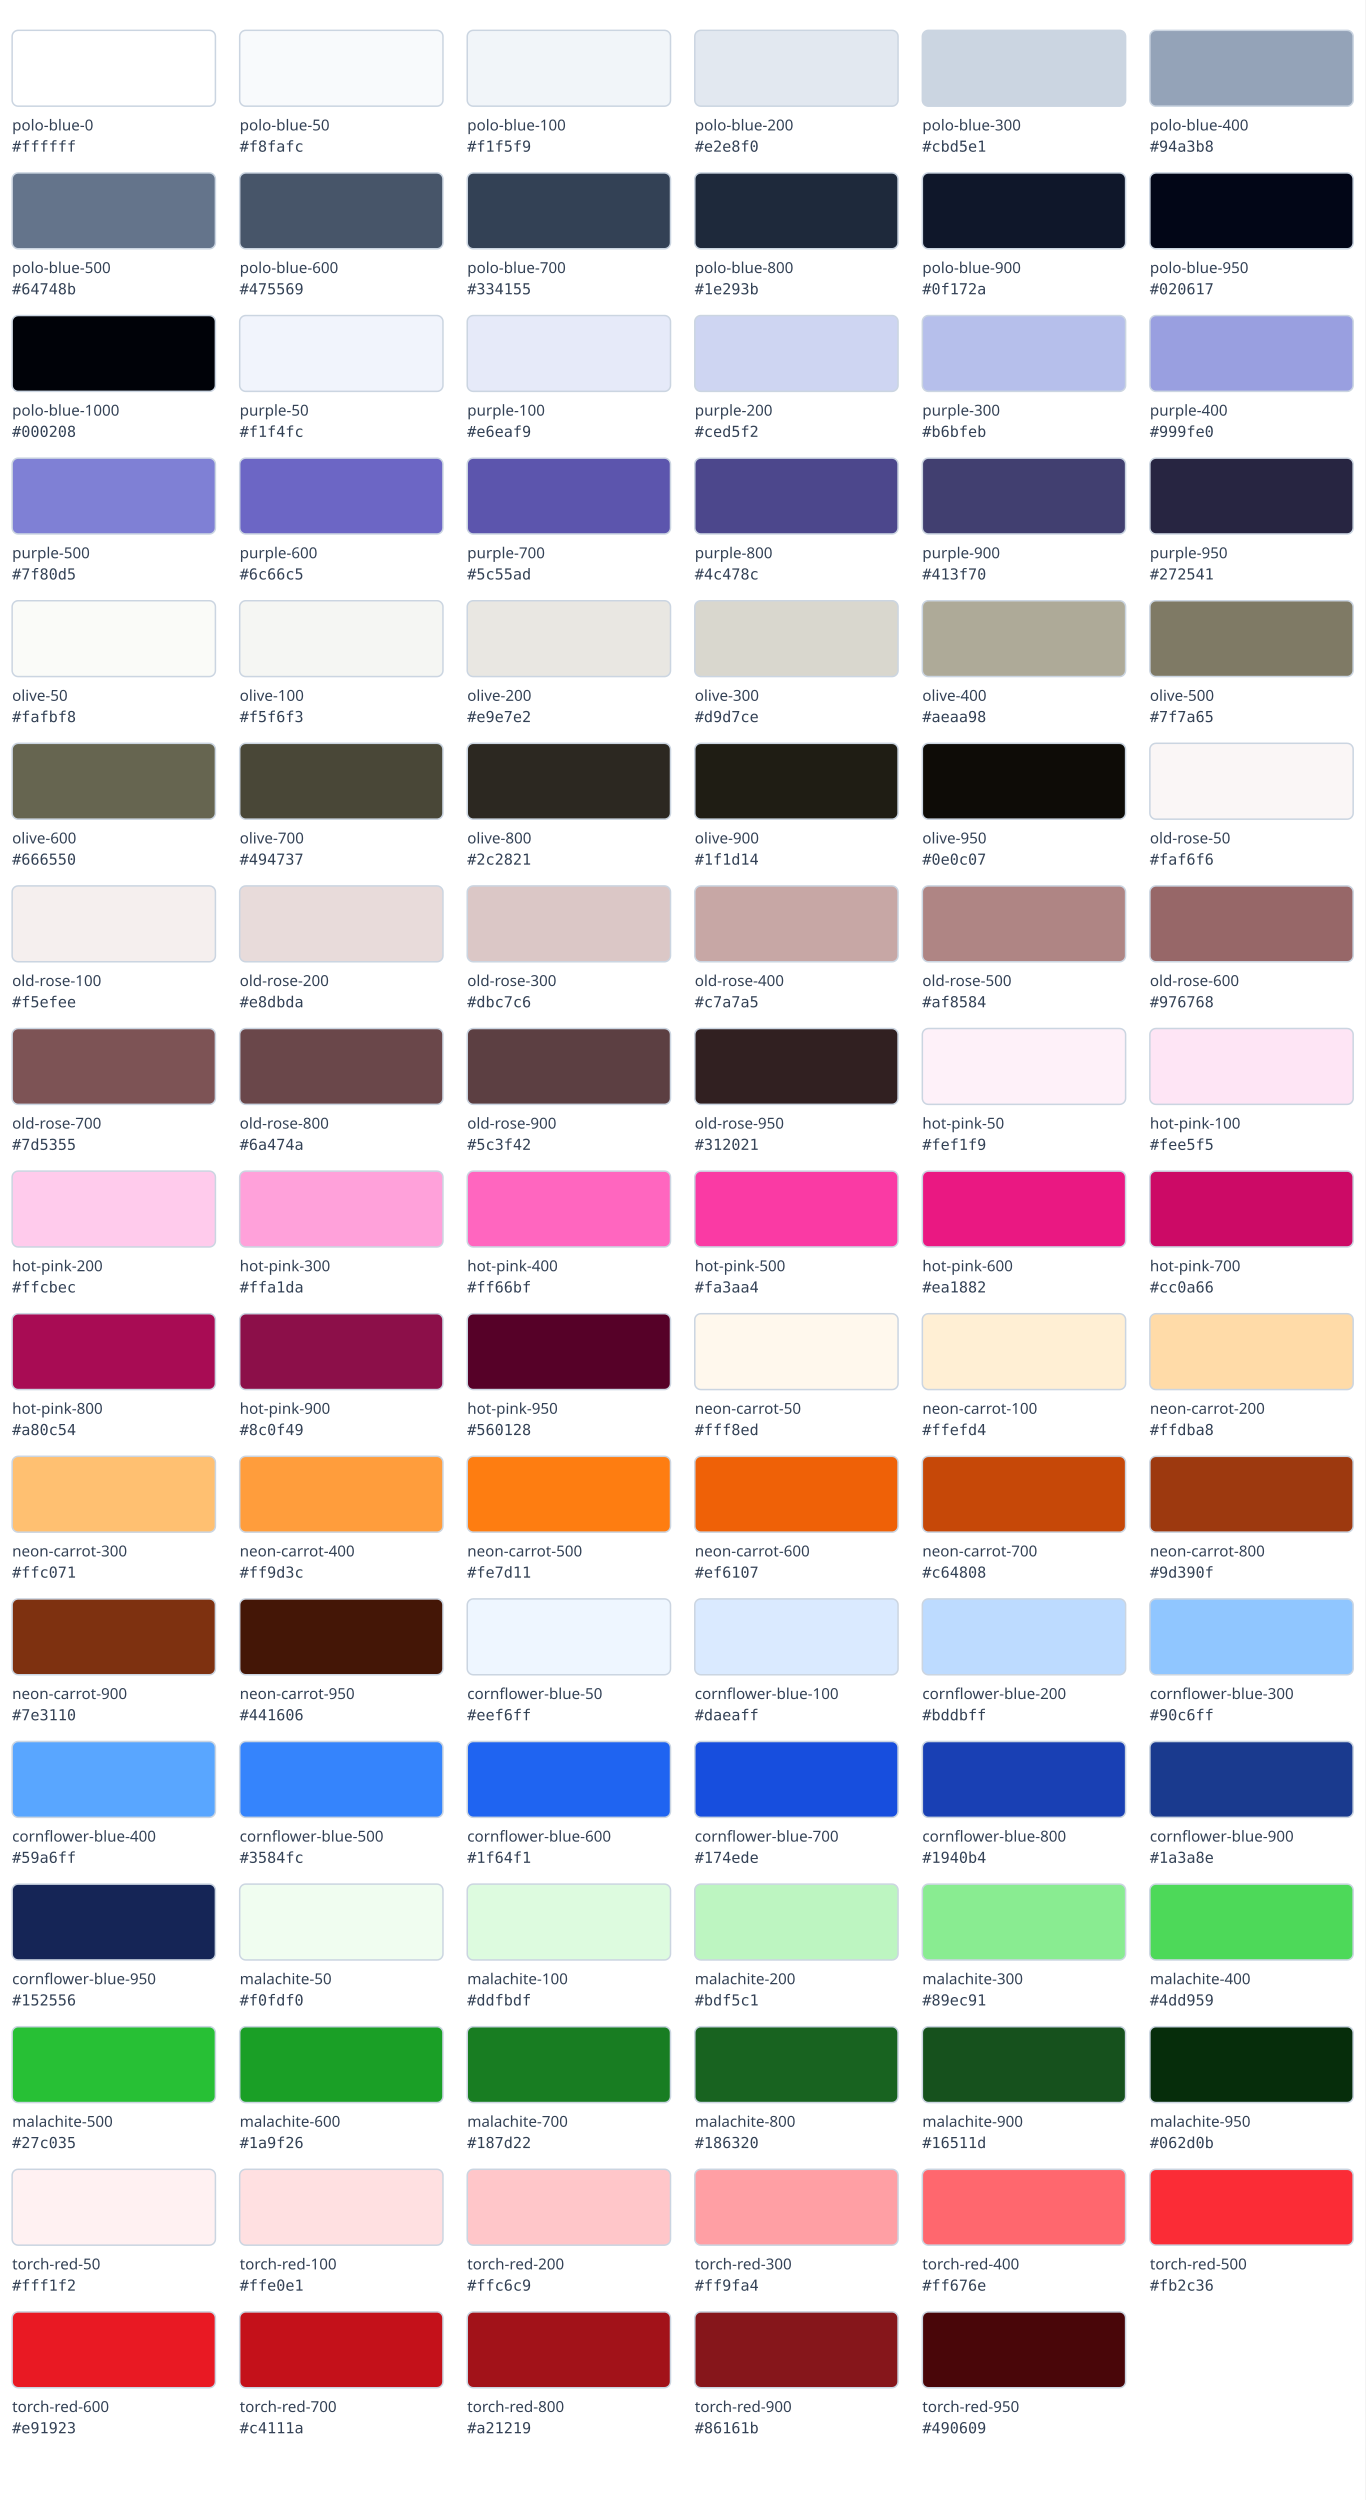
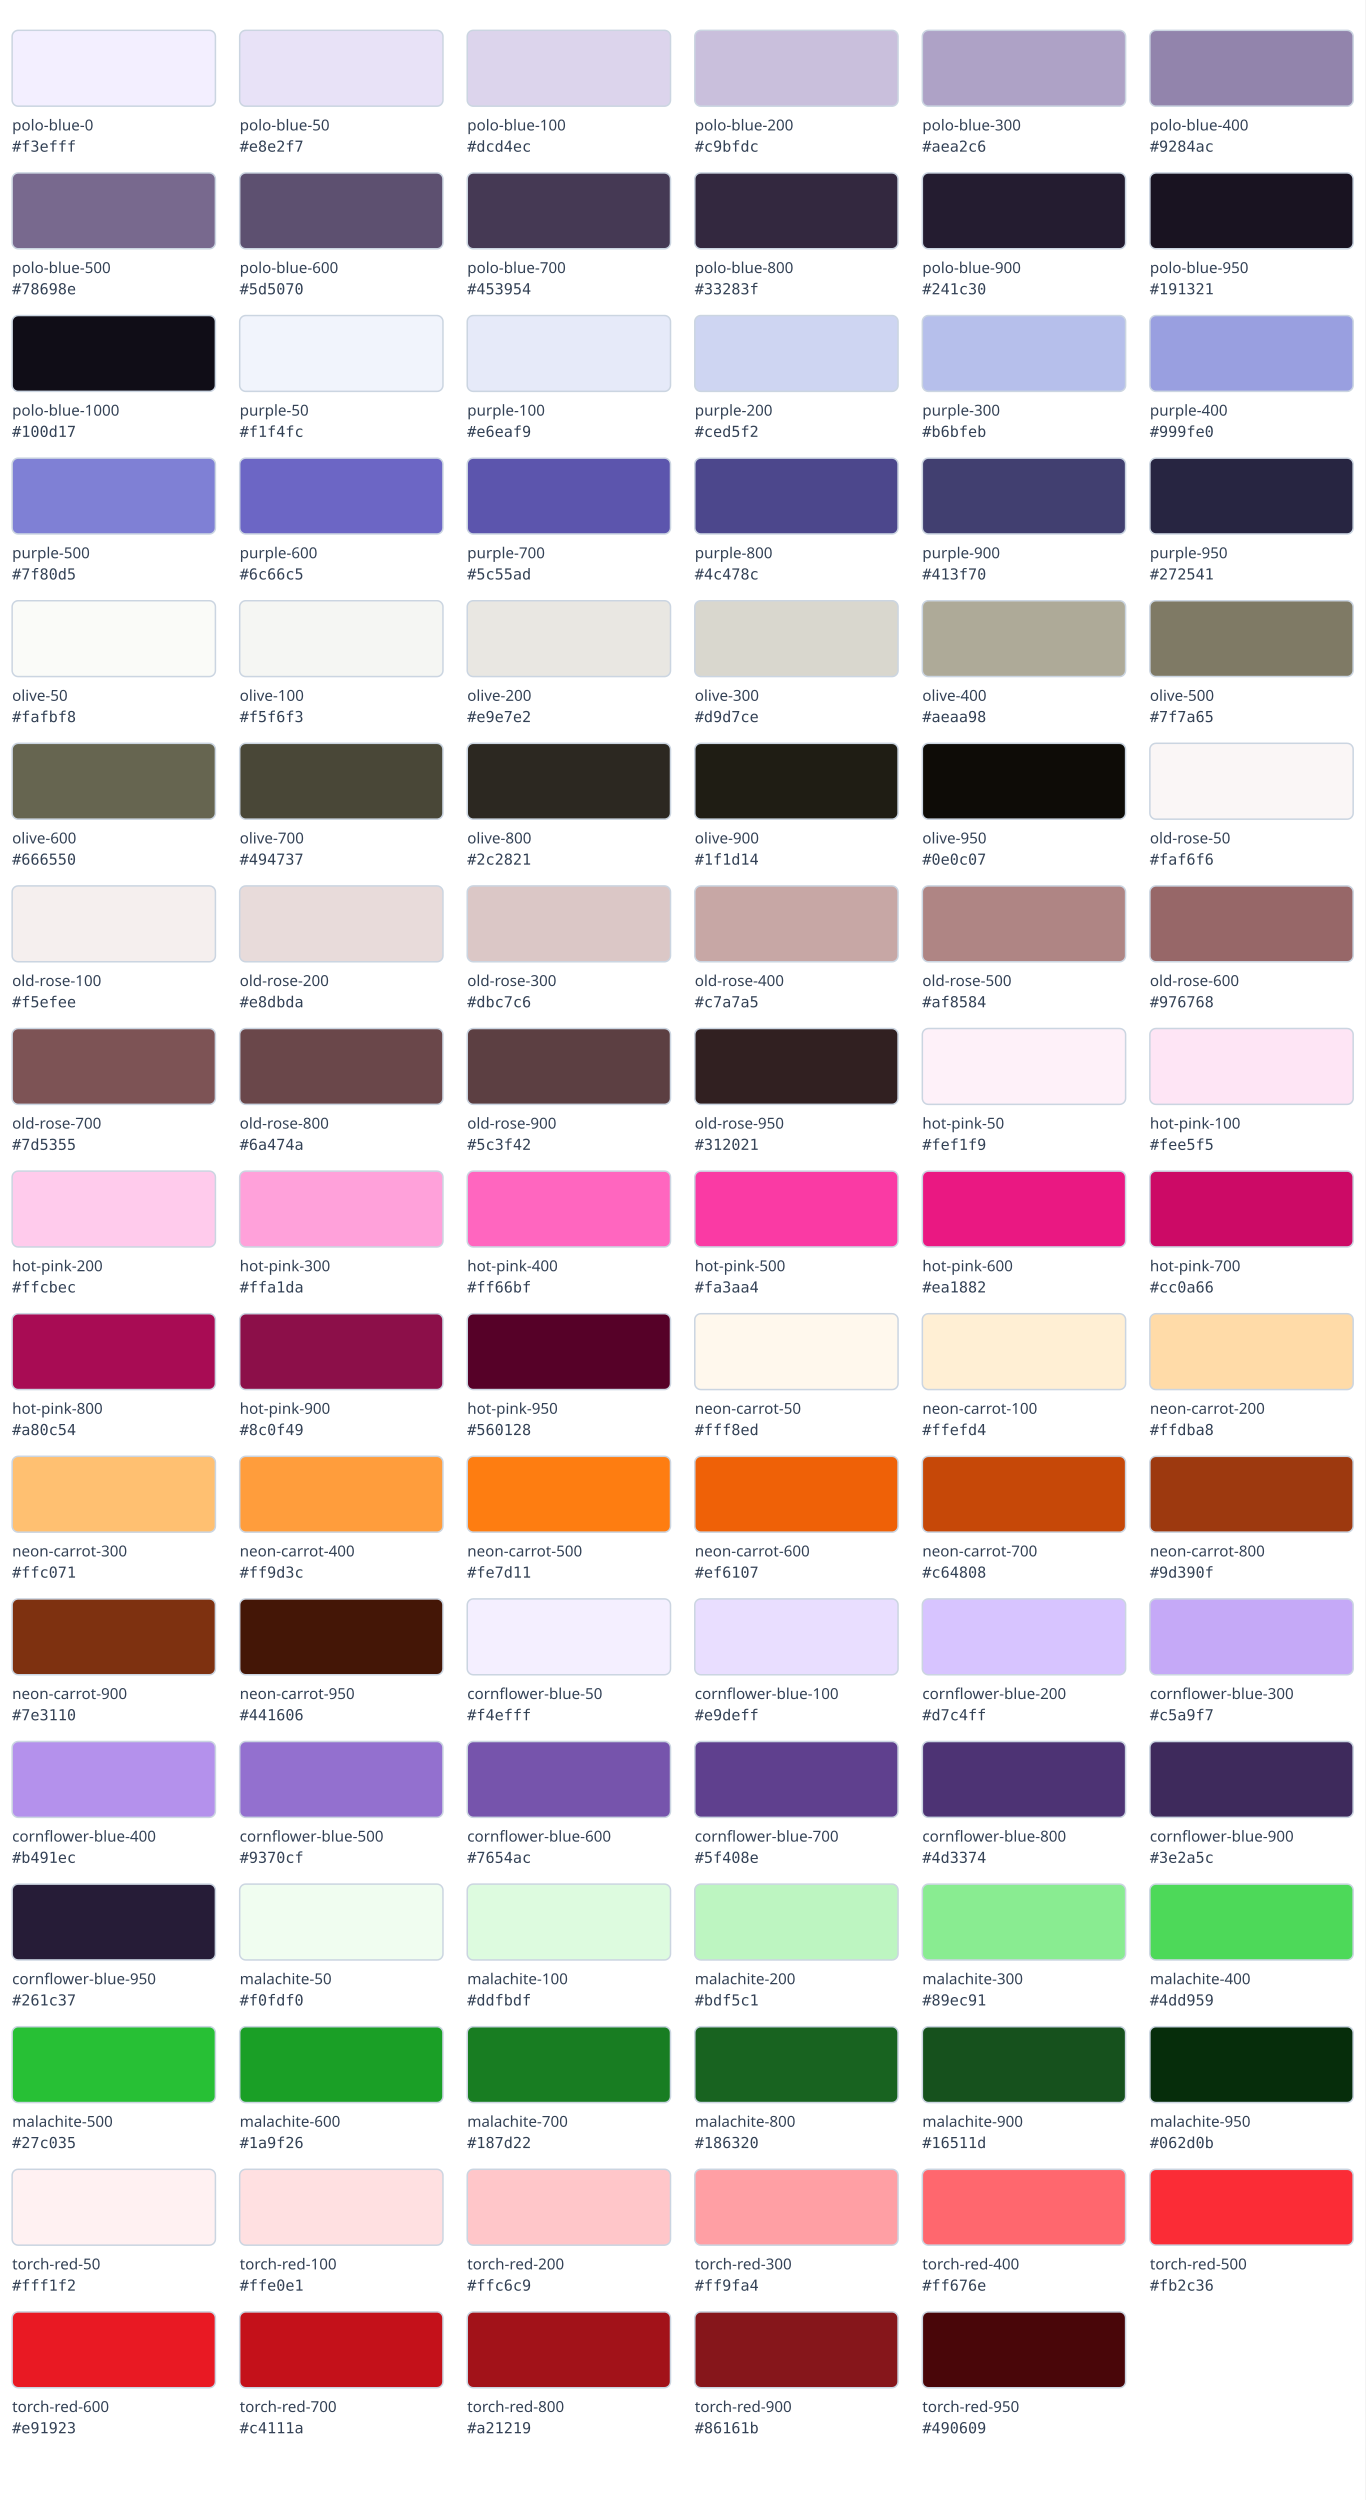
<svg xmlns="http://www.w3.org/2000/svg" width="900" height="1648" viewBox="0 0 900 1648" role="img" aria-labelledby="title">
  <rect width="100%" height="100%" fill="white" />
  <g transform="translate(0,20)">
-     <rect x="8" width="134" height="50" rx="4" fill="#ffffff" stroke="#cbd5e1" />
+     <rect x="8" width="134" height="50" rx="4" fill="#f3efff" stroke="#cbd5e1" />
    <text x="8" y="66" font-size="10" font-family="sans-serif" fill="#334155">polo-blue-0</text>
-     <text x="8" y="80" font-size="10" font-family="monospace" fill="#334155">#ffffff</text>
+     <text x="8" y="80" font-size="10" font-family="monospace" fill="#334155">#f3efff</text>
  </g>
  <g transform="translate(150,20)">
-     <rect x="8" width="134" height="50" rx="4" fill="#f8fafc" stroke="#cbd5e1" />
+     <rect x="8" width="134" height="50" rx="4" fill="#e8e2f7" stroke="#cbd5e1" />
    <text x="8" y="66" font-size="10" font-family="sans-serif" fill="#334155">polo-blue-50</text>
-     <text x="8" y="80" font-size="10" font-family="monospace" fill="#334155">#f8fafc</text>
+     <text x="8" y="80" font-size="10" font-family="monospace" fill="#334155">#e8e2f7</text>
  </g>
  <g transform="translate(300,20)">
-     <rect x="8" width="134" height="50" rx="4" fill="#f1f5f9" stroke="#cbd5e1" />
+     <rect x="8" width="134" height="50" rx="4" fill="#dcd4ec" stroke="#cbd5e1" />
    <text x="8" y="66" font-size="10" font-family="sans-serif" fill="#334155">polo-blue-100</text>
-     <text x="8" y="80" font-size="10" font-family="monospace" fill="#334155">#f1f5f9</text>
+     <text x="8" y="80" font-size="10" font-family="monospace" fill="#334155">#dcd4ec</text>
  </g>
  <g transform="translate(450,20)">
-     <rect x="8" width="134" height="50" rx="4" fill="#e2e8f0" stroke="#cbd5e1" />
+     <rect x="8" width="134" height="50" rx="4" fill="#c9bfdc" stroke="#cbd5e1" />
    <text x="8" y="66" font-size="10" font-family="sans-serif" fill="#334155">polo-blue-200</text>
-     <text x="8" y="80" font-size="10" font-family="monospace" fill="#334155">#e2e8f0</text>
+     <text x="8" y="80" font-size="10" font-family="monospace" fill="#334155">#c9bfdc</text>
  </g>
  <g transform="translate(600,20)">
-     <rect x="8" width="134" height="50" rx="4" fill="#cbd5e1" stroke="#cbd5e1" />
+     <rect x="8" width="134" height="50" rx="4" fill="#aea2c6" stroke="#cbd5e1" />
    <text x="8" y="66" font-size="10" font-family="sans-serif" fill="#334155">polo-blue-300</text>
-     <text x="8" y="80" font-size="10" font-family="monospace" fill="#334155">#cbd5e1</text>
+     <text x="8" y="80" font-size="10" font-family="monospace" fill="#334155">#aea2c6</text>
  </g>
  <g transform="translate(750,20)">
-     <rect x="8" width="134" height="50" rx="4" fill="#94a3b8" stroke="#cbd5e1" />
+     <rect x="8" width="134" height="50" rx="4" fill="#9284ac" stroke="#cbd5e1" />
    <text x="8" y="66" font-size="10" font-family="sans-serif" fill="#334155">polo-blue-400</text>
-     <text x="8" y="80" font-size="10" font-family="monospace" fill="#334155">#94a3b8</text>
+     <text x="8" y="80" font-size="10" font-family="monospace" fill="#334155">#9284ac</text>
  </g>
  <g transform="translate(0,114)">
-     <rect x="8" width="134" height="50" rx="4" fill="#64748b" stroke="#cbd5e1" />
+     <rect x="8" width="134" height="50" rx="4" fill="#78698e" stroke="#cbd5e1" />
    <text x="8" y="66" font-size="10" font-family="sans-serif" fill="#334155">polo-blue-500</text>
-     <text x="8" y="80" font-size="10" font-family="monospace" fill="#334155">#64748b</text>
+     <text x="8" y="80" font-size="10" font-family="monospace" fill="#334155">#78698e</text>
  </g>
  <g transform="translate(150,114)">
-     <rect x="8" width="134" height="50" rx="4" fill="#475569" stroke="#cbd5e1" />
+     <rect x="8" width="134" height="50" rx="4" fill="#5d5070" stroke="#cbd5e1" />
    <text x="8" y="66" font-size="10" font-family="sans-serif" fill="#334155">polo-blue-600</text>
-     <text x="8" y="80" font-size="10" font-family="monospace" fill="#334155">#475569</text>
+     <text x="8" y="80" font-size="10" font-family="monospace" fill="#334155">#5d5070</text>
  </g>
  <g transform="translate(300,114)">
-     <rect x="8" width="134" height="50" rx="4" fill="#334155" stroke="#cbd5e1" />
+     <rect x="8" width="134" height="50" rx="4" fill="#453954" stroke="#cbd5e1" />
    <text x="8" y="66" font-size="10" font-family="sans-serif" fill="#334155">polo-blue-700</text>
-     <text x="8" y="80" font-size="10" font-family="monospace" fill="#334155">#334155</text>
+     <text x="8" y="80" font-size="10" font-family="monospace" fill="#334155">#453954</text>
  </g>
  <g transform="translate(450,114)">
-     <rect x="8" width="134" height="50" rx="4" fill="#1e293b" stroke="#cbd5e1" />
+     <rect x="8" width="134" height="50" rx="4" fill="#33283f" stroke="#cbd5e1" />
    <text x="8" y="66" font-size="10" font-family="sans-serif" fill="#334155">polo-blue-800</text>
-     <text x="8" y="80" font-size="10" font-family="monospace" fill="#334155">#1e293b</text>
+     <text x="8" y="80" font-size="10" font-family="monospace" fill="#334155">#33283f</text>
  </g>
  <g transform="translate(600,114)">
-     <rect x="8" width="134" height="50" rx="4" fill="#0f172a" stroke="#cbd5e1" />
+     <rect x="8" width="134" height="50" rx="4" fill="#241c30" stroke="#cbd5e1" />
    <text x="8" y="66" font-size="10" font-family="sans-serif" fill="#334155">polo-blue-900</text>
-     <text x="8" y="80" font-size="10" font-family="monospace" fill="#334155">#0f172a</text>
+     <text x="8" y="80" font-size="10" font-family="monospace" fill="#334155">#241c30</text>
  </g>
  <g transform="translate(750,114)">
-     <rect x="8" width="134" height="50" rx="4" fill="#020617" stroke="#cbd5e1" />
+     <rect x="8" width="134" height="50" rx="4" fill="#191321" stroke="#cbd5e1" />
    <text x="8" y="66" font-size="10" font-family="sans-serif" fill="#334155">polo-blue-950</text>
-     <text x="8" y="80" font-size="10" font-family="monospace" fill="#334155">#020617</text>
+     <text x="8" y="80" font-size="10" font-family="monospace" fill="#334155">#191321</text>
  </g>
  <g transform="translate(0,208)">
-     <rect x="8" width="134" height="50" rx="4" fill="#000208" stroke="#cbd5e1" />
+     <rect x="8" width="134" height="50" rx="4" fill="#100d17" stroke="#cbd5e1" />
    <text x="8" y="66" font-size="10" font-family="sans-serif" fill="#334155">polo-blue-1000</text>
-     <text x="8" y="80" font-size="10" font-family="monospace" fill="#334155">#000208</text>
+     <text x="8" y="80" font-size="10" font-family="monospace" fill="#334155">#100d17</text>
  </g>
  <g transform="translate(150,208)">
    <rect x="8" width="134" height="50" rx="4" fill="#f1f4fc" stroke="#cbd5e1" />
    <text x="8" y="66" font-size="10" font-family="sans-serif" fill="#334155">purple-50</text>
    <text x="8" y="80" font-size="10" font-family="monospace" fill="#334155">#f1f4fc</text>
  </g>
  <g transform="translate(300,208)">
    <rect x="8" width="134" height="50" rx="4" fill="#e6eaf9" stroke="#cbd5e1" />
    <text x="8" y="66" font-size="10" font-family="sans-serif" fill="#334155">purple-100</text>
    <text x="8" y="80" font-size="10" font-family="monospace" fill="#334155">#e6eaf9</text>
  </g>
  <g transform="translate(450,208)">
    <rect x="8" width="134" height="50" rx="4" fill="#ced5f2" stroke="#cbd5e1" />
    <text x="8" y="66" font-size="10" font-family="sans-serif" fill="#334155">purple-200</text>
    <text x="8" y="80" font-size="10" font-family="monospace" fill="#334155">#ced5f2</text>
  </g>
  <g transform="translate(600,208)">
    <rect x="8" width="134" height="50" rx="4" fill="#b6bfeb" stroke="#cbd5e1" />
    <text x="8" y="66" font-size="10" font-family="sans-serif" fill="#334155">purple-300</text>
    <text x="8" y="80" font-size="10" font-family="monospace" fill="#334155">#b6bfeb</text>
  </g>
  <g transform="translate(750,208)">
    <rect x="8" width="134" height="50" rx="4" fill="#999fe0" stroke="#cbd5e1" />
    <text x="8" y="66" font-size="10" font-family="sans-serif" fill="#334155">purple-400</text>
    <text x="8" y="80" font-size="10" font-family="monospace" fill="#334155">#999fe0</text>
  </g>
  <g transform="translate(0,302)">
    <rect x="8" width="134" height="50" rx="4" fill="#7f80d5" stroke="#cbd5e1" />
    <text x="8" y="66" font-size="10" font-family="sans-serif" fill="#334155">purple-500</text>
    <text x="8" y="80" font-size="10" font-family="monospace" fill="#334155">#7f80d5</text>
  </g>
  <g transform="translate(150,302)">
    <rect x="8" width="134" height="50" rx="4" fill="#6c66c5" stroke="#cbd5e1" />
    <text x="8" y="66" font-size="10" font-family="sans-serif" fill="#334155">purple-600</text>
    <text x="8" y="80" font-size="10" font-family="monospace" fill="#334155">#6c66c5</text>
  </g>
  <g transform="translate(300,302)">
    <rect x="8" width="134" height="50" rx="4" fill="#5c55ad" stroke="#cbd5e1" />
    <text x="8" y="66" font-size="10" font-family="sans-serif" fill="#334155">purple-700</text>
    <text x="8" y="80" font-size="10" font-family="monospace" fill="#334155">#5c55ad</text>
  </g>
  <g transform="translate(450,302)">
    <rect x="8" width="134" height="50" rx="4" fill="#4c478c" stroke="#cbd5e1" />
    <text x="8" y="66" font-size="10" font-family="sans-serif" fill="#334155">purple-800</text>
    <text x="8" y="80" font-size="10" font-family="monospace" fill="#334155">#4c478c</text>
  </g>
  <g transform="translate(600,302)">
    <rect x="8" width="134" height="50" rx="4" fill="#413f70" stroke="#cbd5e1" />
    <text x="8" y="66" font-size="10" font-family="sans-serif" fill="#334155">purple-900</text>
    <text x="8" y="80" font-size="10" font-family="monospace" fill="#334155">#413f70</text>
  </g>
  <g transform="translate(750,302)">
    <rect x="8" width="134" height="50" rx="4" fill="#272541" stroke="#cbd5e1" />
    <text x="8" y="66" font-size="10" font-family="sans-serif" fill="#334155">purple-950</text>
    <text x="8" y="80" font-size="10" font-family="monospace" fill="#334155">#272541</text>
  </g>
  <g transform="translate(0,396)">
    <rect x="8" width="134" height="50" rx="4" fill="#fafbf8" stroke="#cbd5e1" />
    <text x="8" y="66" font-size="10" font-family="sans-serif" fill="#334155">olive-50</text>
    <text x="8" y="80" font-size="10" font-family="monospace" fill="#334155">#fafbf8</text>
  </g>
  <g transform="translate(150,396)">
    <rect x="8" width="134" height="50" rx="4" fill="#f5f6f3" stroke="#cbd5e1" />
    <text x="8" y="66" font-size="10" font-family="sans-serif" fill="#334155">olive-100</text>
    <text x="8" y="80" font-size="10" font-family="monospace" fill="#334155">#f5f6f3</text>
  </g>
  <g transform="translate(300,396)">
    <rect x="8" width="134" height="50" rx="4" fill="#e9e7e2" stroke="#cbd5e1" />
    <text x="8" y="66" font-size="10" font-family="sans-serif" fill="#334155">olive-200</text>
    <text x="8" y="80" font-size="10" font-family="monospace" fill="#334155">#e9e7e2</text>
  </g>
  <g transform="translate(450,396)">
    <rect x="8" width="134" height="50" rx="4" fill="#d9d7ce" stroke="#cbd5e1" />
    <text x="8" y="66" font-size="10" font-family="sans-serif" fill="#334155">olive-300</text>
    <text x="8" y="80" font-size="10" font-family="monospace" fill="#334155">#d9d7ce</text>
  </g>
  <g transform="translate(600,396)">
    <rect x="8" width="134" height="50" rx="4" fill="#aeaa98" stroke="#cbd5e1" />
    <text x="8" y="66" font-size="10" font-family="sans-serif" fill="#334155">olive-400</text>
    <text x="8" y="80" font-size="10" font-family="monospace" fill="#334155">#aeaa98</text>
  </g>
  <g transform="translate(750,396)">
    <rect x="8" width="134" height="50" rx="4" fill="#7f7a65" stroke="#cbd5e1" />
    <text x="8" y="66" font-size="10" font-family="sans-serif" fill="#334155">olive-500</text>
    <text x="8" y="80" font-size="10" font-family="monospace" fill="#334155">#7f7a65</text>
  </g>
  <g transform="translate(0,490)">
    <rect x="8" width="134" height="50" rx="4" fill="#666550" stroke="#cbd5e1" />
    <text x="8" y="66" font-size="10" font-family="sans-serif" fill="#334155">olive-600</text>
    <text x="8" y="80" font-size="10" font-family="monospace" fill="#334155">#666550</text>
  </g>
  <g transform="translate(150,490)">
    <rect x="8" width="134" height="50" rx="4" fill="#494737" stroke="#cbd5e1" />
    <text x="8" y="66" font-size="10" font-family="sans-serif" fill="#334155">olive-700</text>
    <text x="8" y="80" font-size="10" font-family="monospace" fill="#334155">#494737</text>
  </g>
  <g transform="translate(300,490)">
    <rect x="8" width="134" height="50" rx="4" fill="#2c2821" stroke="#cbd5e1" />
    <text x="8" y="66" font-size="10" font-family="sans-serif" fill="#334155">olive-800</text>
    <text x="8" y="80" font-size="10" font-family="monospace" fill="#334155">#2c2821</text>
  </g>
  <g transform="translate(450,490)">
    <rect x="8" width="134" height="50" rx="4" fill="#1f1d14" stroke="#cbd5e1" />
    <text x="8" y="66" font-size="10" font-family="sans-serif" fill="#334155">olive-900</text>
    <text x="8" y="80" font-size="10" font-family="monospace" fill="#334155">#1f1d14</text>
  </g>
  <g transform="translate(600,490)">
    <rect x="8" width="134" height="50" rx="4" fill="#0e0c07" stroke="#cbd5e1" />
    <text x="8" y="66" font-size="10" font-family="sans-serif" fill="#334155">olive-950</text>
    <text x="8" y="80" font-size="10" font-family="monospace" fill="#334155">#0e0c07</text>
  </g>
  <g transform="translate(750,490)">
    <rect x="8" width="134" height="50" rx="4" fill="#faf6f6" stroke="#cbd5e1" />
    <text x="8" y="66" font-size="10" font-family="sans-serif" fill="#334155">old-rose-50</text>
    <text x="8" y="80" font-size="10" font-family="monospace" fill="#334155">#faf6f6</text>
  </g>
  <g transform="translate(0,584)">
    <rect x="8" width="134" height="50" rx="4" fill="#f5efee" stroke="#cbd5e1" />
    <text x="8" y="66" font-size="10" font-family="sans-serif" fill="#334155">old-rose-100</text>
    <text x="8" y="80" font-size="10" font-family="monospace" fill="#334155">#f5efee</text>
  </g>
  <g transform="translate(150,584)">
    <rect x="8" width="134" height="50" rx="4" fill="#e8dbda" stroke="#cbd5e1" />
    <text x="8" y="66" font-size="10" font-family="sans-serif" fill="#334155">old-rose-200</text>
    <text x="8" y="80" font-size="10" font-family="monospace" fill="#334155">#e8dbda</text>
  </g>
  <g transform="translate(300,584)">
    <rect x="8" width="134" height="50" rx="4" fill="#dbc7c6" stroke="#cbd5e1" />
    <text x="8" y="66" font-size="10" font-family="sans-serif" fill="#334155">old-rose-300</text>
    <text x="8" y="80" font-size="10" font-family="monospace" fill="#334155">#dbc7c6</text>
  </g>
  <g transform="translate(450,584)">
    <rect x="8" width="134" height="50" rx="4" fill="#c7a7a5" stroke="#cbd5e1" />
    <text x="8" y="66" font-size="10" font-family="sans-serif" fill="#334155">old-rose-400</text>
    <text x="8" y="80" font-size="10" font-family="monospace" fill="#334155">#c7a7a5</text>
  </g>
  <g transform="translate(600,584)">
    <rect x="8" width="134" height="50" rx="4" fill="#af8584" stroke="#cbd5e1" />
    <text x="8" y="66" font-size="10" font-family="sans-serif" fill="#334155">old-rose-500</text>
    <text x="8" y="80" font-size="10" font-family="monospace" fill="#334155">#af8584</text>
  </g>
  <g transform="translate(750,584)">
    <rect x="8" width="134" height="50" rx="4" fill="#976768" stroke="#cbd5e1" />
    <text x="8" y="66" font-size="10" font-family="sans-serif" fill="#334155">old-rose-600</text>
    <text x="8" y="80" font-size="10" font-family="monospace" fill="#334155">#976768</text>
  </g>
  <g transform="translate(0,678)">
    <rect x="8" width="134" height="50" rx="4" fill="#7d5355" stroke="#cbd5e1" />
    <text x="8" y="66" font-size="10" font-family="sans-serif" fill="#334155">old-rose-700</text>
    <text x="8" y="80" font-size="10" font-family="monospace" fill="#334155">#7d5355</text>
  </g>
  <g transform="translate(150,678)">
    <rect x="8" width="134" height="50" rx="4" fill="#6a474a" stroke="#cbd5e1" />
    <text x="8" y="66" font-size="10" font-family="sans-serif" fill="#334155">old-rose-800</text>
    <text x="8" y="80" font-size="10" font-family="monospace" fill="#334155">#6a474a</text>
  </g>
  <g transform="translate(300,678)">
    <rect x="8" width="134" height="50" rx="4" fill="#5c3f42" stroke="#cbd5e1" />
    <text x="8" y="66" font-size="10" font-family="sans-serif" fill="#334155">old-rose-900</text>
    <text x="8" y="80" font-size="10" font-family="monospace" fill="#334155">#5c3f42</text>
  </g>
  <g transform="translate(450,678)">
    <rect x="8" width="134" height="50" rx="4" fill="#312021" stroke="#cbd5e1" />
    <text x="8" y="66" font-size="10" font-family="sans-serif" fill="#334155">old-rose-950</text>
    <text x="8" y="80" font-size="10" font-family="monospace" fill="#334155">#312021</text>
  </g>
  <g transform="translate(600,678)">
    <rect x="8" width="134" height="50" rx="4" fill="#fef1f9" stroke="#cbd5e1" />
    <text x="8" y="66" font-size="10" font-family="sans-serif" fill="#334155">hot-pink-50</text>
    <text x="8" y="80" font-size="10" font-family="monospace" fill="#334155">#fef1f9</text>
  </g>
  <g transform="translate(750,678)">
    <rect x="8" width="134" height="50" rx="4" fill="#fee5f5" stroke="#cbd5e1" />
    <text x="8" y="66" font-size="10" font-family="sans-serif" fill="#334155">hot-pink-100</text>
    <text x="8" y="80" font-size="10" font-family="monospace" fill="#334155">#fee5f5</text>
  </g>
  <g transform="translate(0,772)">
    <rect x="8" width="134" height="50" rx="4" fill="#ffcbec" stroke="#cbd5e1" />
    <text x="8" y="66" font-size="10" font-family="sans-serif" fill="#334155">hot-pink-200</text>
    <text x="8" y="80" font-size="10" font-family="monospace" fill="#334155">#ffcbec</text>
  </g>
  <g transform="translate(150,772)">
    <rect x="8" width="134" height="50" rx="4" fill="#ffa1da" stroke="#cbd5e1" />
    <text x="8" y="66" font-size="10" font-family="sans-serif" fill="#334155">hot-pink-300</text>
    <text x="8" y="80" font-size="10" font-family="monospace" fill="#334155">#ffa1da</text>
  </g>
  <g transform="translate(300,772)">
    <rect x="8" width="134" height="50" rx="4" fill="#ff66bf" stroke="#cbd5e1" />
    <text x="8" y="66" font-size="10" font-family="sans-serif" fill="#334155">hot-pink-400</text>
    <text x="8" y="80" font-size="10" font-family="monospace" fill="#334155">#ff66bf</text>
  </g>
  <g transform="translate(450,772)">
    <rect x="8" width="134" height="50" rx="4" fill="#fa3aa4" stroke="#cbd5e1" />
    <text x="8" y="66" font-size="10" font-family="sans-serif" fill="#334155">hot-pink-500</text>
    <text x="8" y="80" font-size="10" font-family="monospace" fill="#334155">#fa3aa4</text>
  </g>
  <g transform="translate(600,772)">
    <rect x="8" width="134" height="50" rx="4" fill="#ea1882" stroke="#cbd5e1" />
    <text x="8" y="66" font-size="10" font-family="sans-serif" fill="#334155">hot-pink-600</text>
    <text x="8" y="80" font-size="10" font-family="monospace" fill="#334155">#ea1882</text>
  </g>
  <g transform="translate(750,772)">
    <rect x="8" width="134" height="50" rx="4" fill="#cc0a66" stroke="#cbd5e1" />
    <text x="8" y="66" font-size="10" font-family="sans-serif" fill="#334155">hot-pink-700</text>
    <text x="8" y="80" font-size="10" font-family="monospace" fill="#334155">#cc0a66</text>
  </g>
  <g transform="translate(0,866)">
    <rect x="8" width="134" height="50" rx="4" fill="#a80c54" stroke="#cbd5e1" />
    <text x="8" y="66" font-size="10" font-family="sans-serif" fill="#334155">hot-pink-800</text>
    <text x="8" y="80" font-size="10" font-family="monospace" fill="#334155">#a80c54</text>
  </g>
  <g transform="translate(150,866)">
    <rect x="8" width="134" height="50" rx="4" fill="#8c0f49" stroke="#cbd5e1" />
    <text x="8" y="66" font-size="10" font-family="sans-serif" fill="#334155">hot-pink-900</text>
    <text x="8" y="80" font-size="10" font-family="monospace" fill="#334155">#8c0f49</text>
  </g>
  <g transform="translate(300,866)">
    <rect x="8" width="134" height="50" rx="4" fill="#560128" stroke="#cbd5e1" />
    <text x="8" y="66" font-size="10" font-family="sans-serif" fill="#334155">hot-pink-950</text>
    <text x="8" y="80" font-size="10" font-family="monospace" fill="#334155">#560128</text>
  </g>
  <g transform="translate(450,866)">
    <rect x="8" width="134" height="50" rx="4" fill="#fff8ed" stroke="#cbd5e1" />
    <text x="8" y="66" font-size="10" font-family="sans-serif" fill="#334155">neon-carrot-50</text>
    <text x="8" y="80" font-size="10" font-family="monospace" fill="#334155">#fff8ed</text>
  </g>
  <g transform="translate(600,866)">
    <rect x="8" width="134" height="50" rx="4" fill="#ffefd4" stroke="#cbd5e1" />
    <text x="8" y="66" font-size="10" font-family="sans-serif" fill="#334155">neon-carrot-100</text>
    <text x="8" y="80" font-size="10" font-family="monospace" fill="#334155">#ffefd4</text>
  </g>
  <g transform="translate(750,866)">
    <rect x="8" width="134" height="50" rx="4" fill="#ffdba8" stroke="#cbd5e1" />
    <text x="8" y="66" font-size="10" font-family="sans-serif" fill="#334155">neon-carrot-200</text>
    <text x="8" y="80" font-size="10" font-family="monospace" fill="#334155">#ffdba8</text>
  </g>
  <g transform="translate(0,960)">
    <rect x="8" width="134" height="50" rx="4" fill="#ffc071" stroke="#cbd5e1" />
    <text x="8" y="66" font-size="10" font-family="sans-serif" fill="#334155">neon-carrot-300</text>
    <text x="8" y="80" font-size="10" font-family="monospace" fill="#334155">#ffc071</text>
  </g>
  <g transform="translate(150,960)">
    <rect x="8" width="134" height="50" rx="4" fill="#ff9d3c" stroke="#cbd5e1" />
    <text x="8" y="66" font-size="10" font-family="sans-serif" fill="#334155">neon-carrot-400</text>
    <text x="8" y="80" font-size="10" font-family="monospace" fill="#334155">#ff9d3c</text>
  </g>
  <g transform="translate(300,960)">
    <rect x="8" width="134" height="50" rx="4" fill="#fe7d11" stroke="#cbd5e1" />
    <text x="8" y="66" font-size="10" font-family="sans-serif" fill="#334155">neon-carrot-500</text>
    <text x="8" y="80" font-size="10" font-family="monospace" fill="#334155">#fe7d11</text>
  </g>
  <g transform="translate(450,960)">
    <rect x="8" width="134" height="50" rx="4" fill="#ef6107" stroke="#cbd5e1" />
    <text x="8" y="66" font-size="10" font-family="sans-serif" fill="#334155">neon-carrot-600</text>
    <text x="8" y="80" font-size="10" font-family="monospace" fill="#334155">#ef6107</text>
  </g>
  <g transform="translate(600,960)">
    <rect x="8" width="134" height="50" rx="4" fill="#c64808" stroke="#cbd5e1" />
    <text x="8" y="66" font-size="10" font-family="sans-serif" fill="#334155">neon-carrot-700</text>
    <text x="8" y="80" font-size="10" font-family="monospace" fill="#334155">#c64808</text>
  </g>
  <g transform="translate(750,960)">
    <rect x="8" width="134" height="50" rx="4" fill="#9d390f" stroke="#cbd5e1" />
    <text x="8" y="66" font-size="10" font-family="sans-serif" fill="#334155">neon-carrot-800</text>
    <text x="8" y="80" font-size="10" font-family="monospace" fill="#334155">#9d390f</text>
  </g>
  <g transform="translate(0,1054)">
    <rect x="8" width="134" height="50" rx="4" fill="#7e3110" stroke="#cbd5e1" />
    <text x="8" y="66" font-size="10" font-family="sans-serif" fill="#334155">neon-carrot-900</text>
    <text x="8" y="80" font-size="10" font-family="monospace" fill="#334155">#7e3110</text>
  </g>
  <g transform="translate(150,1054)">
    <rect x="8" width="134" height="50" rx="4" fill="#441606" stroke="#cbd5e1" />
    <text x="8" y="66" font-size="10" font-family="sans-serif" fill="#334155">neon-carrot-950</text>
    <text x="8" y="80" font-size="10" font-family="monospace" fill="#334155">#441606</text>
  </g>
  <g transform="translate(300,1054)">
-     <rect x="8" width="134" height="50" rx="4" fill="#eef6ff" stroke="#cbd5e1" />
+     <rect x="8" width="134" height="50" rx="4" fill="#f4efff" stroke="#cbd5e1" />
    <text x="8" y="66" font-size="10" font-family="sans-serif" fill="#334155">cornflower-blue-50</text>
-     <text x="8" y="80" font-size="10" font-family="monospace" fill="#334155">#eef6ff</text>
+     <text x="8" y="80" font-size="10" font-family="monospace" fill="#334155">#f4efff</text>
  </g>
  <g transform="translate(450,1054)">
-     <rect x="8" width="134" height="50" rx="4" fill="#daeaff" stroke="#cbd5e1" />
+     <rect x="8" width="134" height="50" rx="4" fill="#e9deff" stroke="#cbd5e1" />
    <text x="8" y="66" font-size="10" font-family="sans-serif" fill="#334155">cornflower-blue-100</text>
-     <text x="8" y="80" font-size="10" font-family="monospace" fill="#334155">#daeaff</text>
+     <text x="8" y="80" font-size="10" font-family="monospace" fill="#334155">#e9deff</text>
  </g>
  <g transform="translate(600,1054)">
-     <rect x="8" width="134" height="50" rx="4" fill="#bddbff" stroke="#cbd5e1" />
+     <rect x="8" width="134" height="50" rx="4" fill="#d7c4ff" stroke="#cbd5e1" />
    <text x="8" y="66" font-size="10" font-family="sans-serif" fill="#334155">cornflower-blue-200</text>
-     <text x="8" y="80" font-size="10" font-family="monospace" fill="#334155">#bddbff</text>
+     <text x="8" y="80" font-size="10" font-family="monospace" fill="#334155">#d7c4ff</text>
  </g>
  <g transform="translate(750,1054)">
-     <rect x="8" width="134" height="50" rx="4" fill="#90c6ff" stroke="#cbd5e1" />
+     <rect x="8" width="134" height="50" rx="4" fill="#c5a9f7" stroke="#cbd5e1" />
    <text x="8" y="66" font-size="10" font-family="sans-serif" fill="#334155">cornflower-blue-300</text>
-     <text x="8" y="80" font-size="10" font-family="monospace" fill="#334155">#90c6ff</text>
+     <text x="8" y="80" font-size="10" font-family="monospace" fill="#334155">#c5a9f7</text>
  </g>
  <g transform="translate(0,1148)">
-     <rect x="8" width="134" height="50" rx="4" fill="#59a6ff" stroke="#cbd5e1" />
+     <rect x="8" width="134" height="50" rx="4" fill="#b491ec" stroke="#cbd5e1" />
    <text x="8" y="66" font-size="10" font-family="sans-serif" fill="#334155">cornflower-blue-400</text>
-     <text x="8" y="80" font-size="10" font-family="monospace" fill="#334155">#59a6ff</text>
+     <text x="8" y="80" font-size="10" font-family="monospace" fill="#334155">#b491ec</text>
  </g>
  <g transform="translate(150,1148)">
-     <rect x="8" width="134" height="50" rx="4" fill="#3584fc" stroke="#cbd5e1" />
+     <rect x="8" width="134" height="50" rx="4" fill="#9370cf" stroke="#cbd5e1" />
    <text x="8" y="66" font-size="10" font-family="sans-serif" fill="#334155">cornflower-blue-500</text>
-     <text x="8" y="80" font-size="10" font-family="monospace" fill="#334155">#3584fc</text>
+     <text x="8" y="80" font-size="10" font-family="monospace" fill="#334155">#9370cf</text>
  </g>
  <g transform="translate(300,1148)">
-     <rect x="8" width="134" height="50" rx="4" fill="#1f64f1" stroke="#cbd5e1" />
+     <rect x="8" width="134" height="50" rx="4" fill="#7654ac" stroke="#cbd5e1" />
    <text x="8" y="66" font-size="10" font-family="sans-serif" fill="#334155">cornflower-blue-600</text>
-     <text x="8" y="80" font-size="10" font-family="monospace" fill="#334155">#1f64f1</text>
+     <text x="8" y="80" font-size="10" font-family="monospace" fill="#334155">#7654ac</text>
  </g>
  <g transform="translate(450,1148)">
-     <rect x="8" width="134" height="50" rx="4" fill="#174ede" stroke="#cbd5e1" />
+     <rect x="8" width="134" height="50" rx="4" fill="#5f408e" stroke="#cbd5e1" />
    <text x="8" y="66" font-size="10" font-family="sans-serif" fill="#334155">cornflower-blue-700</text>
-     <text x="8" y="80" font-size="10" font-family="monospace" fill="#334155">#174ede</text>
+     <text x="8" y="80" font-size="10" font-family="monospace" fill="#334155">#5f408e</text>
  </g>
  <g transform="translate(600,1148)">
-     <rect x="8" width="134" height="50" rx="4" fill="#1940b4" stroke="#cbd5e1" />
+     <rect x="8" width="134" height="50" rx="4" fill="#4d3374" stroke="#cbd5e1" />
    <text x="8" y="66" font-size="10" font-family="sans-serif" fill="#334155">cornflower-blue-800</text>
-     <text x="8" y="80" font-size="10" font-family="monospace" fill="#334155">#1940b4</text>
+     <text x="8" y="80" font-size="10" font-family="monospace" fill="#334155">#4d3374</text>
  </g>
  <g transform="translate(750,1148)">
-     <rect x="8" width="134" height="50" rx="4" fill="#1a3a8e" stroke="#cbd5e1" />
+     <rect x="8" width="134" height="50" rx="4" fill="#3e2a5c" stroke="#cbd5e1" />
    <text x="8" y="66" font-size="10" font-family="sans-serif" fill="#334155">cornflower-blue-900</text>
-     <text x="8" y="80" font-size="10" font-family="monospace" fill="#334155">#1a3a8e</text>
+     <text x="8" y="80" font-size="10" font-family="monospace" fill="#334155">#3e2a5c</text>
  </g>
  <g transform="translate(0,1242)">
-     <rect x="8" width="134" height="50" rx="4" fill="#152556" stroke="#cbd5e1" />
+     <rect x="8" width="134" height="50" rx="4" fill="#261c37" stroke="#cbd5e1" />
    <text x="8" y="66" font-size="10" font-family="sans-serif" fill="#334155">cornflower-blue-950</text>
-     <text x="8" y="80" font-size="10" font-family="monospace" fill="#334155">#152556</text>
+     <text x="8" y="80" font-size="10" font-family="monospace" fill="#334155">#261c37</text>
  </g>
  <g transform="translate(150,1242)">
    <rect x="8" width="134" height="50" rx="4" fill="#f0fdf0" stroke="#cbd5e1" />
    <text x="8" y="66" font-size="10" font-family="sans-serif" fill="#334155">malachite-50</text>
    <text x="8" y="80" font-size="10" font-family="monospace" fill="#334155">#f0fdf0</text>
  </g>
  <g transform="translate(300,1242)">
    <rect x="8" width="134" height="50" rx="4" fill="#ddfbdf" stroke="#cbd5e1" />
    <text x="8" y="66" font-size="10" font-family="sans-serif" fill="#334155">malachite-100</text>
    <text x="8" y="80" font-size="10" font-family="monospace" fill="#334155">#ddfbdf</text>
  </g>
  <g transform="translate(450,1242)">
    <rect x="8" width="134" height="50" rx="4" fill="#bdf5c1" stroke="#cbd5e1" />
    <text x="8" y="66" font-size="10" font-family="sans-serif" fill="#334155">malachite-200</text>
    <text x="8" y="80" font-size="10" font-family="monospace" fill="#334155">#bdf5c1</text>
  </g>
  <g transform="translate(600,1242)">
    <rect x="8" width="134" height="50" rx="4" fill="#89ec91" stroke="#cbd5e1" />
    <text x="8" y="66" font-size="10" font-family="sans-serif" fill="#334155">malachite-300</text>
    <text x="8" y="80" font-size="10" font-family="monospace" fill="#334155">#89ec91</text>
  </g>
  <g transform="translate(750,1242)">
    <rect x="8" width="134" height="50" rx="4" fill="#4dd959" stroke="#cbd5e1" />
    <text x="8" y="66" font-size="10" font-family="sans-serif" fill="#334155">malachite-400</text>
    <text x="8" y="80" font-size="10" font-family="monospace" fill="#334155">#4dd959</text>
  </g>
  <g transform="translate(0,1336)">
    <rect x="8" width="134" height="50" rx="4" fill="#27c035" stroke="#cbd5e1" />
    <text x="8" y="66" font-size="10" font-family="sans-serif" fill="#334155">malachite-500</text>
    <text x="8" y="80" font-size="10" font-family="monospace" fill="#334155">#27c035</text>
  </g>
  <g transform="translate(150,1336)">
    <rect x="8" width="134" height="50" rx="4" fill="#1a9f26" stroke="#cbd5e1" />
    <text x="8" y="66" font-size="10" font-family="sans-serif" fill="#334155">malachite-600</text>
    <text x="8" y="80" font-size="10" font-family="monospace" fill="#334155">#1a9f26</text>
  </g>
  <g transform="translate(300,1336)">
    <rect x="8" width="134" height="50" rx="4" fill="#187d22" stroke="#cbd5e1" />
    <text x="8" y="66" font-size="10" font-family="sans-serif" fill="#334155">malachite-700</text>
    <text x="8" y="80" font-size="10" font-family="monospace" fill="#334155">#187d22</text>
  </g>
  <g transform="translate(450,1336)">
    <rect x="8" width="134" height="50" rx="4" fill="#186320" stroke="#cbd5e1" />
    <text x="8" y="66" font-size="10" font-family="sans-serif" fill="#334155">malachite-800</text>
    <text x="8" y="80" font-size="10" font-family="monospace" fill="#334155">#186320</text>
  </g>
  <g transform="translate(600,1336)">
    <rect x="8" width="134" height="50" rx="4" fill="#16511d" stroke="#cbd5e1" />
    <text x="8" y="66" font-size="10" font-family="sans-serif" fill="#334155">malachite-900</text>
    <text x="8" y="80" font-size="10" font-family="monospace" fill="#334155">#16511d</text>
  </g>
  <g transform="translate(750,1336)">
    <rect x="8" width="134" height="50" rx="4" fill="#062d0b" stroke="#cbd5e1" />
    <text x="8" y="66" font-size="10" font-family="sans-serif" fill="#334155">malachite-950</text>
    <text x="8" y="80" font-size="10" font-family="monospace" fill="#334155">#062d0b</text>
  </g>
  <g transform="translate(0,1430)">
    <rect x="8" width="134" height="50" rx="4" fill="#fff1f2" stroke="#cbd5e1" />
    <text x="8" y="66" font-size="10" font-family="sans-serif" fill="#334155">torch-red-50</text>
    <text x="8" y="80" font-size="10" font-family="monospace" fill="#334155">#fff1f2</text>
  </g>
  <g transform="translate(150,1430)">
    <rect x="8" width="134" height="50" rx="4" fill="#ffe0e1" stroke="#cbd5e1" />
    <text x="8" y="66" font-size="10" font-family="sans-serif" fill="#334155">torch-red-100</text>
    <text x="8" y="80" font-size="10" font-family="monospace" fill="#334155">#ffe0e1</text>
  </g>
  <g transform="translate(300,1430)">
    <rect x="8" width="134" height="50" rx="4" fill="#ffc6c9" stroke="#cbd5e1" />
    <text x="8" y="66" font-size="10" font-family="sans-serif" fill="#334155">torch-red-200</text>
    <text x="8" y="80" font-size="10" font-family="monospace" fill="#334155">#ffc6c9</text>
  </g>
  <g transform="translate(450,1430)">
    <rect x="8" width="134" height="50" rx="4" fill="#ff9fa4" stroke="#cbd5e1" />
    <text x="8" y="66" font-size="10" font-family="sans-serif" fill="#334155">torch-red-300</text>
    <text x="8" y="80" font-size="10" font-family="monospace" fill="#334155">#ff9fa4</text>
  </g>
  <g transform="translate(600,1430)">
    <rect x="8" width="134" height="50" rx="4" fill="#ff676e" stroke="#cbd5e1" />
    <text x="8" y="66" font-size="10" font-family="sans-serif" fill="#334155">torch-red-400</text>
    <text x="8" y="80" font-size="10" font-family="monospace" fill="#334155">#ff676e</text>
  </g>
  <g transform="translate(750,1430)">
    <rect x="8" width="134" height="50" rx="4" fill="#fb2c36" stroke="#cbd5e1" />
    <text x="8" y="66" font-size="10" font-family="sans-serif" fill="#334155">torch-red-500</text>
    <text x="8" y="80" font-size="10" font-family="monospace" fill="#334155">#fb2c36</text>
  </g>
  <g transform="translate(0,1524)">
    <rect x="8" width="134" height="50" rx="4" fill="#e91923" stroke="#cbd5e1" />
    <text x="8" y="66" font-size="10" font-family="sans-serif" fill="#334155">torch-red-600</text>
    <text x="8" y="80" font-size="10" font-family="monospace" fill="#334155">#e91923</text>
  </g>
  <g transform="translate(150,1524)">
    <rect x="8" width="134" height="50" rx="4" fill="#c4111a" stroke="#cbd5e1" />
    <text x="8" y="66" font-size="10" font-family="sans-serif" fill="#334155">torch-red-700</text>
    <text x="8" y="80" font-size="10" font-family="monospace" fill="#334155">#c4111a</text>
  </g>
  <g transform="translate(300,1524)">
    <rect x="8" width="134" height="50" rx="4" fill="#a21219" stroke="#cbd5e1" />
    <text x="8" y="66" font-size="10" font-family="sans-serif" fill="#334155">torch-red-800</text>
    <text x="8" y="80" font-size="10" font-family="monospace" fill="#334155">#a21219</text>
  </g>
  <g transform="translate(450,1524)">
    <rect x="8" width="134" height="50" rx="4" fill="#86161b" stroke="#cbd5e1" />
    <text x="8" y="66" font-size="10" font-family="sans-serif" fill="#334155">torch-red-900</text>
    <text x="8" y="80" font-size="10" font-family="monospace" fill="#334155">#86161b</text>
  </g>
  <g transform="translate(600,1524)">
    <rect x="8" width="134" height="50" rx="4" fill="#490609" stroke="#cbd5e1" />
    <text x="8" y="66" font-size="10" font-family="sans-serif" fill="#334155">torch-red-950</text>
    <text x="8" y="80" font-size="10" font-family="monospace" fill="#334155">#490609</text>
  </g>
</svg>
